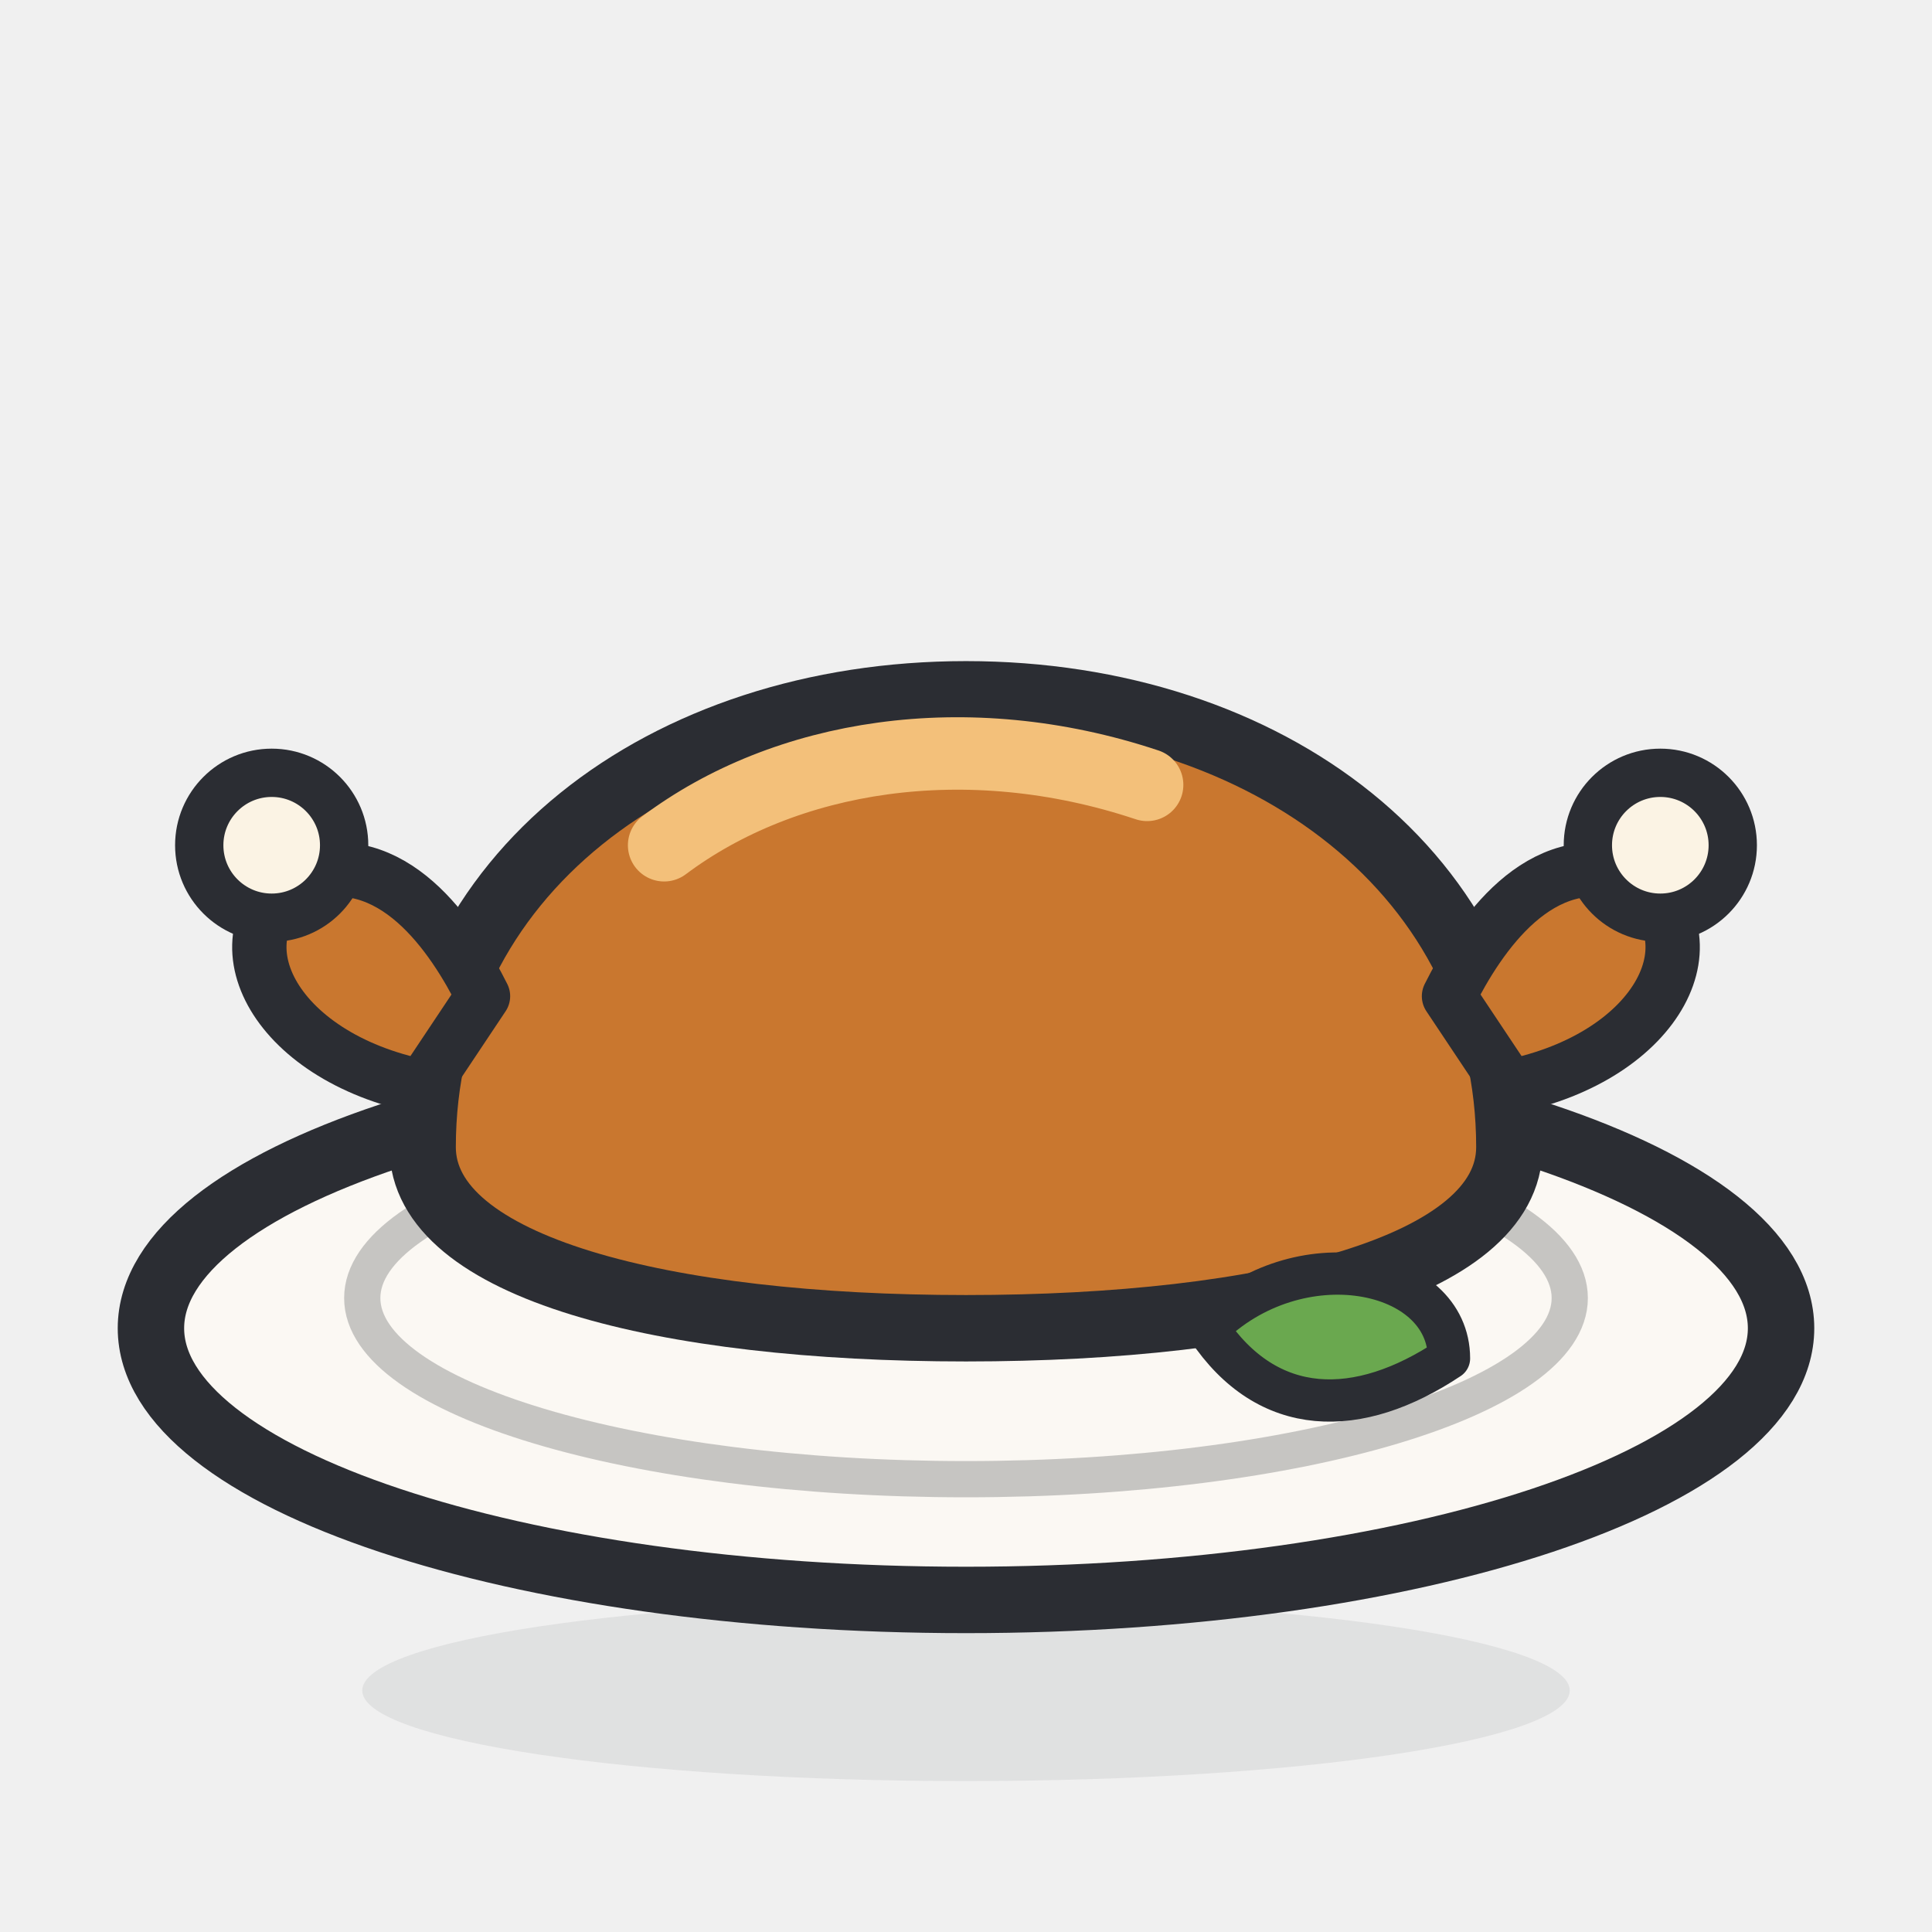
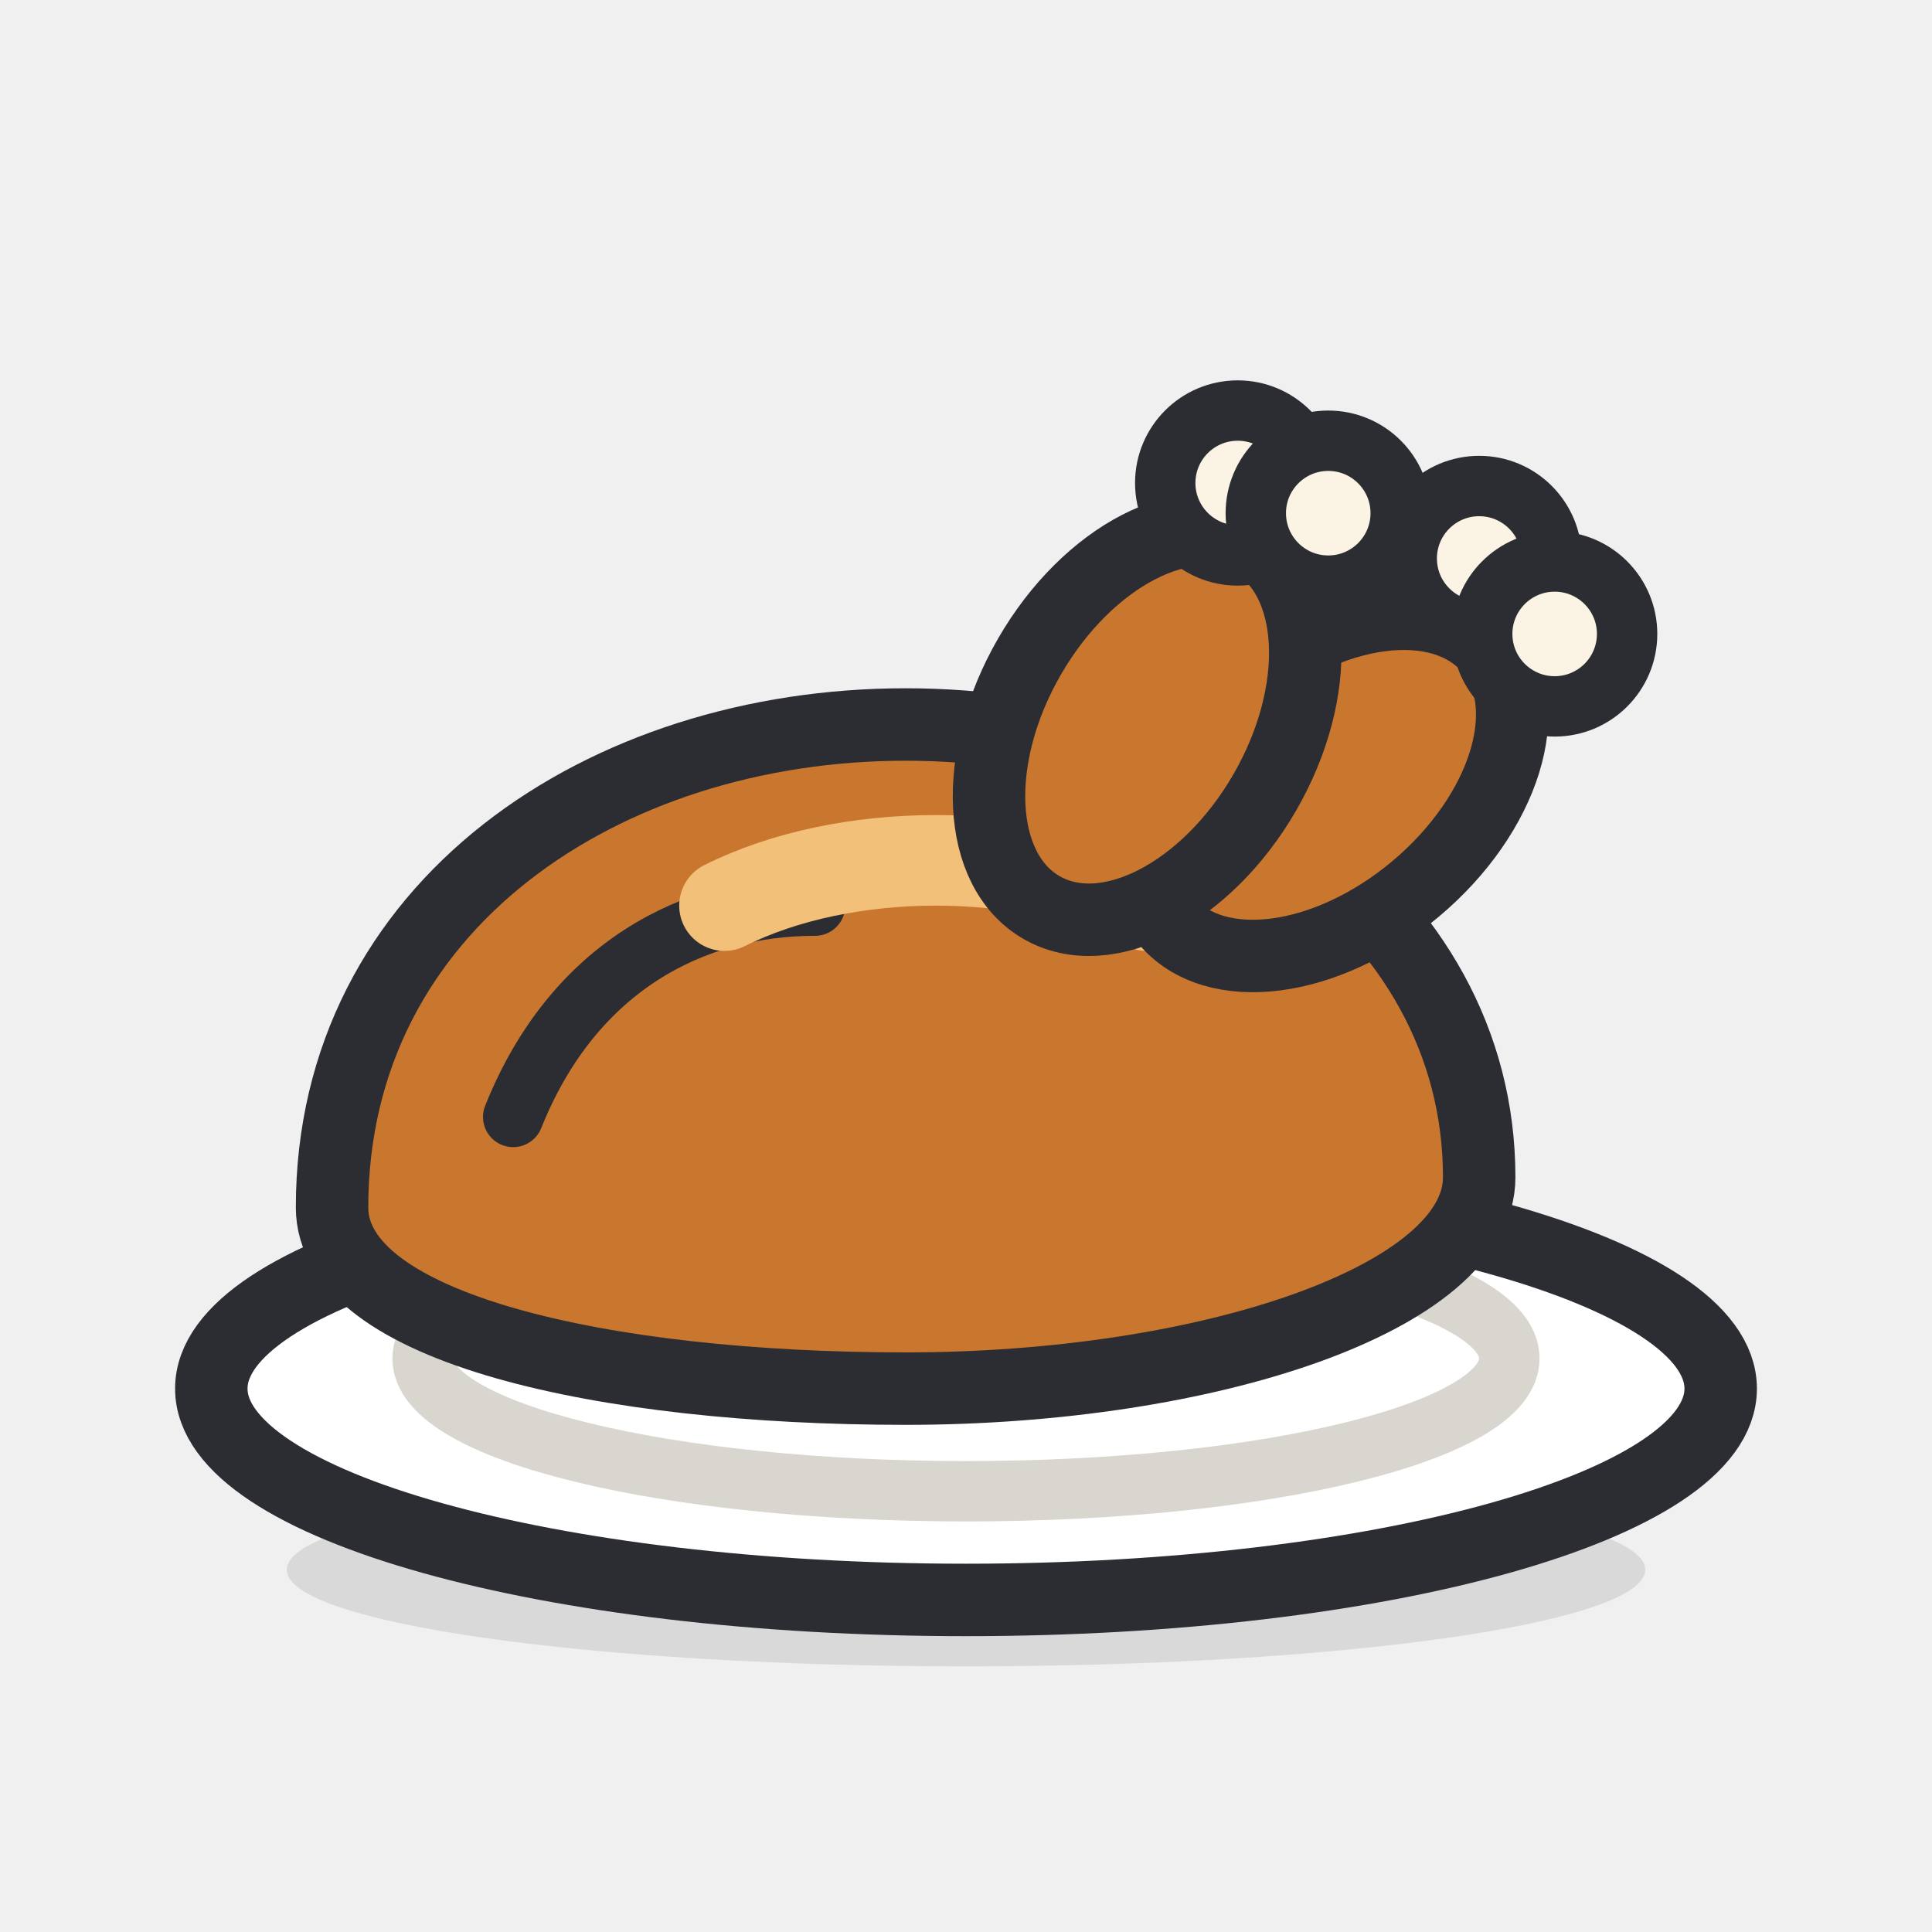
<svg xmlns="http://www.w3.org/2000/svg" viewBox="0 0 64 64">
-   <ellipse cx="32" cy="56" rx="20" ry="3" fill="#2b2d33" opacity=".08" />
-   <g fill="#fbf8f3" stroke="#2b2d33" stroke-width="2.2" stroke-linejoin="round" stroke-linecap="round">
-     <ellipse cx="32" cy="44" rx="27" ry="9" />
+   <ellipse cx="32" cy="52" rx="22.5" ry="3.2" fill="#2b2d33" opacity=".12" />
+   <g fill="#ffffff" stroke="#2b2d33" stroke-width="2.4" stroke-linejoin="round" stroke-linecap="round">
+     <ellipse cx="32" cy="46" rx="25" ry="7" />
  </g>
-   <g fill="none" stroke="#2b2d33" stroke-opacity=".25" stroke-width="1.2" stroke-linecap="round" stroke-linejoin="round">
-     <ellipse cx="32" cy="43" rx="20" ry="6" />
+   <g fill="none" stroke="#d9d6d0" stroke-width="2.0" stroke-linecap="round" stroke-linejoin="round">
+     <ellipse cx="32" cy="45" rx="18" ry="4.4" />
  </g>
-   <g fill="#c9772f" stroke="#2b2d33" stroke-width="2.2" stroke-linejoin="round" stroke-linecap="round">
-     <path d="M14 38c0-9 8-15 18-15s18 6 18 15c0 4-8 6-18 6s-18-2-18-6z" />
+   <g fill="#c9772f" stroke="#2b2d33" stroke-width="2.4" stroke-linejoin="round" stroke-linecap="round">
+     <path d="M11 40c0-10 9-16 19-16s19 6 19 15c0 4-9 7-19 7s-19-2-19-6z" />
  </g>
-   <g fill="#c9772f" stroke="#2b2d33" stroke-width="1.8" stroke-linejoin="round" stroke-linecap="round">
-     <path d="M14 36c-5-1-7-5-4-7 3-1 5 2 6 4z" />
-     <path d="M50 36c5-1 7-5 4-7-3-1-5 2-6 4z" />
+   <g fill="none" stroke="#2b2d33" stroke-width="2.0" stroke-linecap="round" stroke-linejoin="round">
+     <path d="M17 37c2-5 6-7 10-7" />
  </g>
-   <g fill="#fbf3e4" stroke="#2b2d33" stroke-width="1.6" stroke-linejoin="round" stroke-linecap="round">
-     <circle cx="9" cy="28" r="2.4" />
-     <circle cx="55" cy="28" r="2.4" />
+   <g fill="none" stroke="#f3c07a" stroke-width="3" stroke-linecap="round" stroke-linejoin="round">
+     <path d="M24 30c4-2 10-2 14 0" />
  </g>
-   <g fill="none" stroke="#f3c07a" stroke-width="2.4" stroke-linecap="round" stroke-linejoin="round">
-     <path d="M22 28c4-3 10-4 16-2" />
+   <g fill="#c9772f" stroke="#2b2d33" stroke-width="2.4" stroke-linejoin="round" stroke-linecap="round">
+     <ellipse cx="44" cy="26" rx="7" ry="4.5" transform="rotate(-40 44 26)" />
+     <ellipse cx="38" cy="24" rx="7" ry="4.5" transform="rotate(-60 38 24)" />
  </g>
-   <g fill="#6aa84f" stroke="#2b2d33" stroke-width="1.4" stroke-linejoin="round" stroke-linecap="round">
-     <path d="M40 44c3-3 8-2 8 1-3 2-6 2-8-1z" />
+   <g fill="#fbf3e4" stroke="#2b2d33" stroke-width="2.0" stroke-linejoin="round" stroke-linecap="round">
+     <circle cx="49" cy="18.5" r="2.4" />
+     <circle cx="51.5" cy="21" r="2.4" />
+     <circle cx="41" cy="16" r="2.4" />
+     <circle cx="44" cy="17" r="2.4" />
  </g>
</svg>
